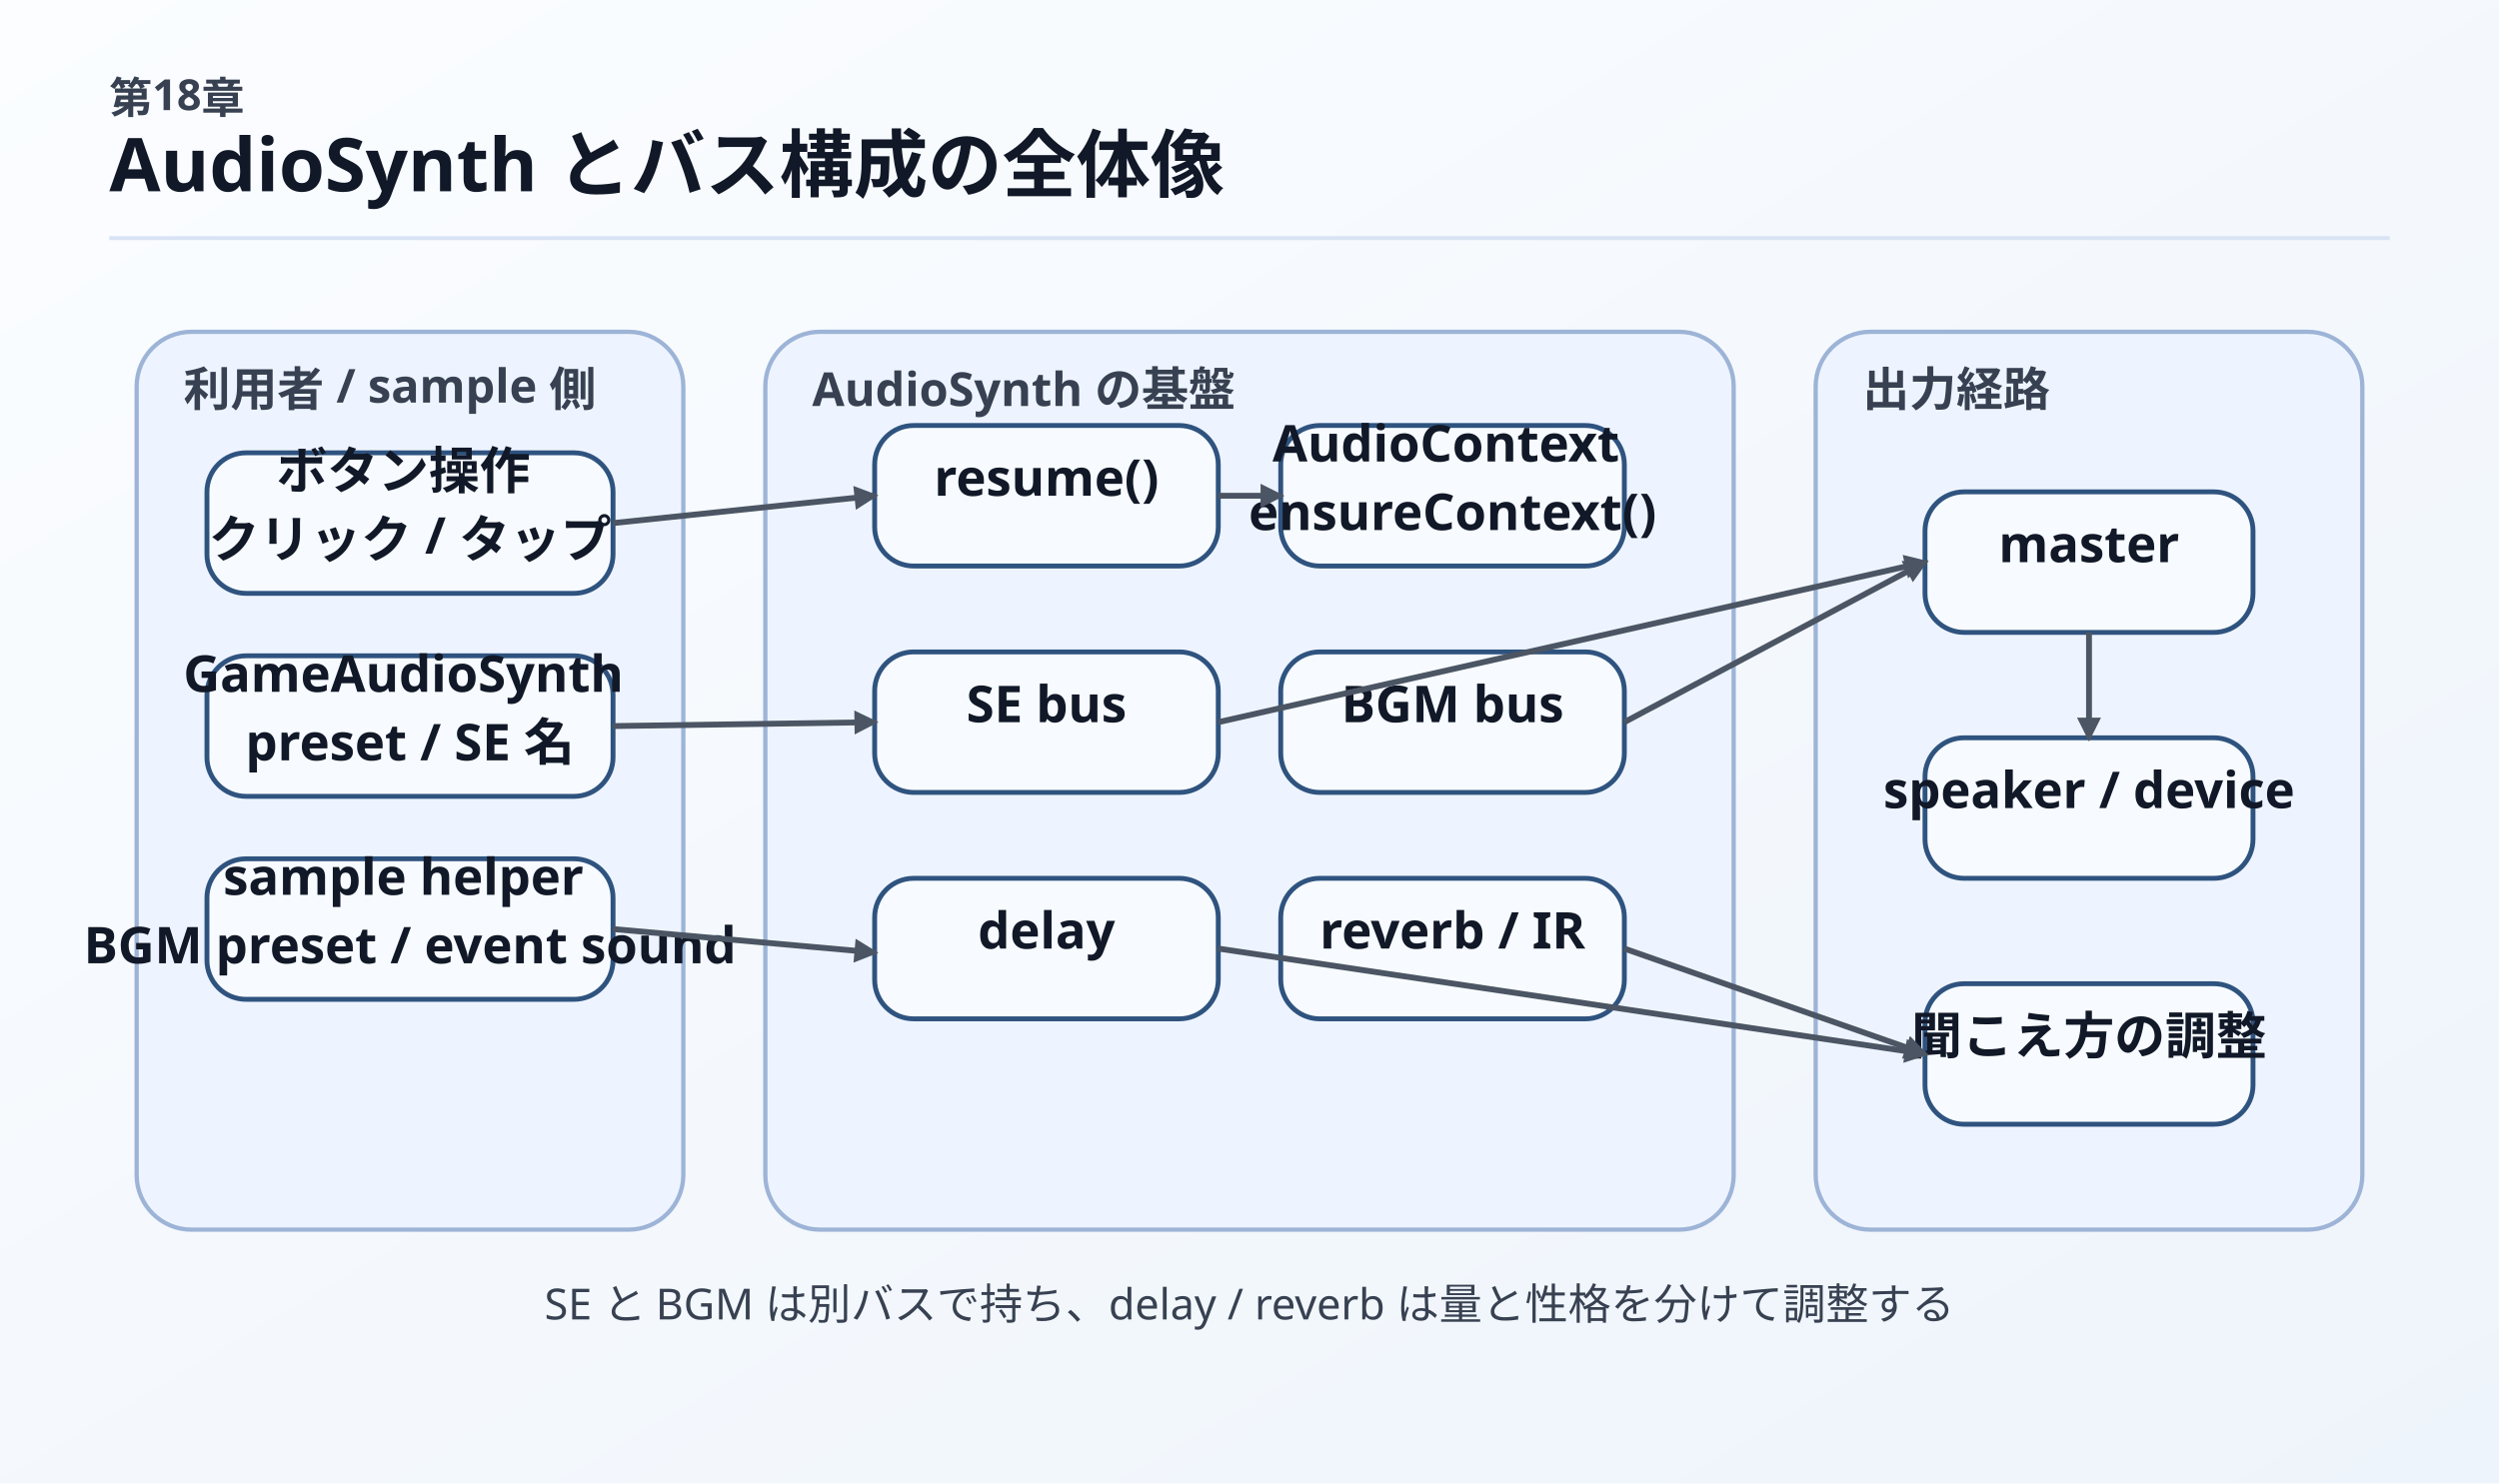
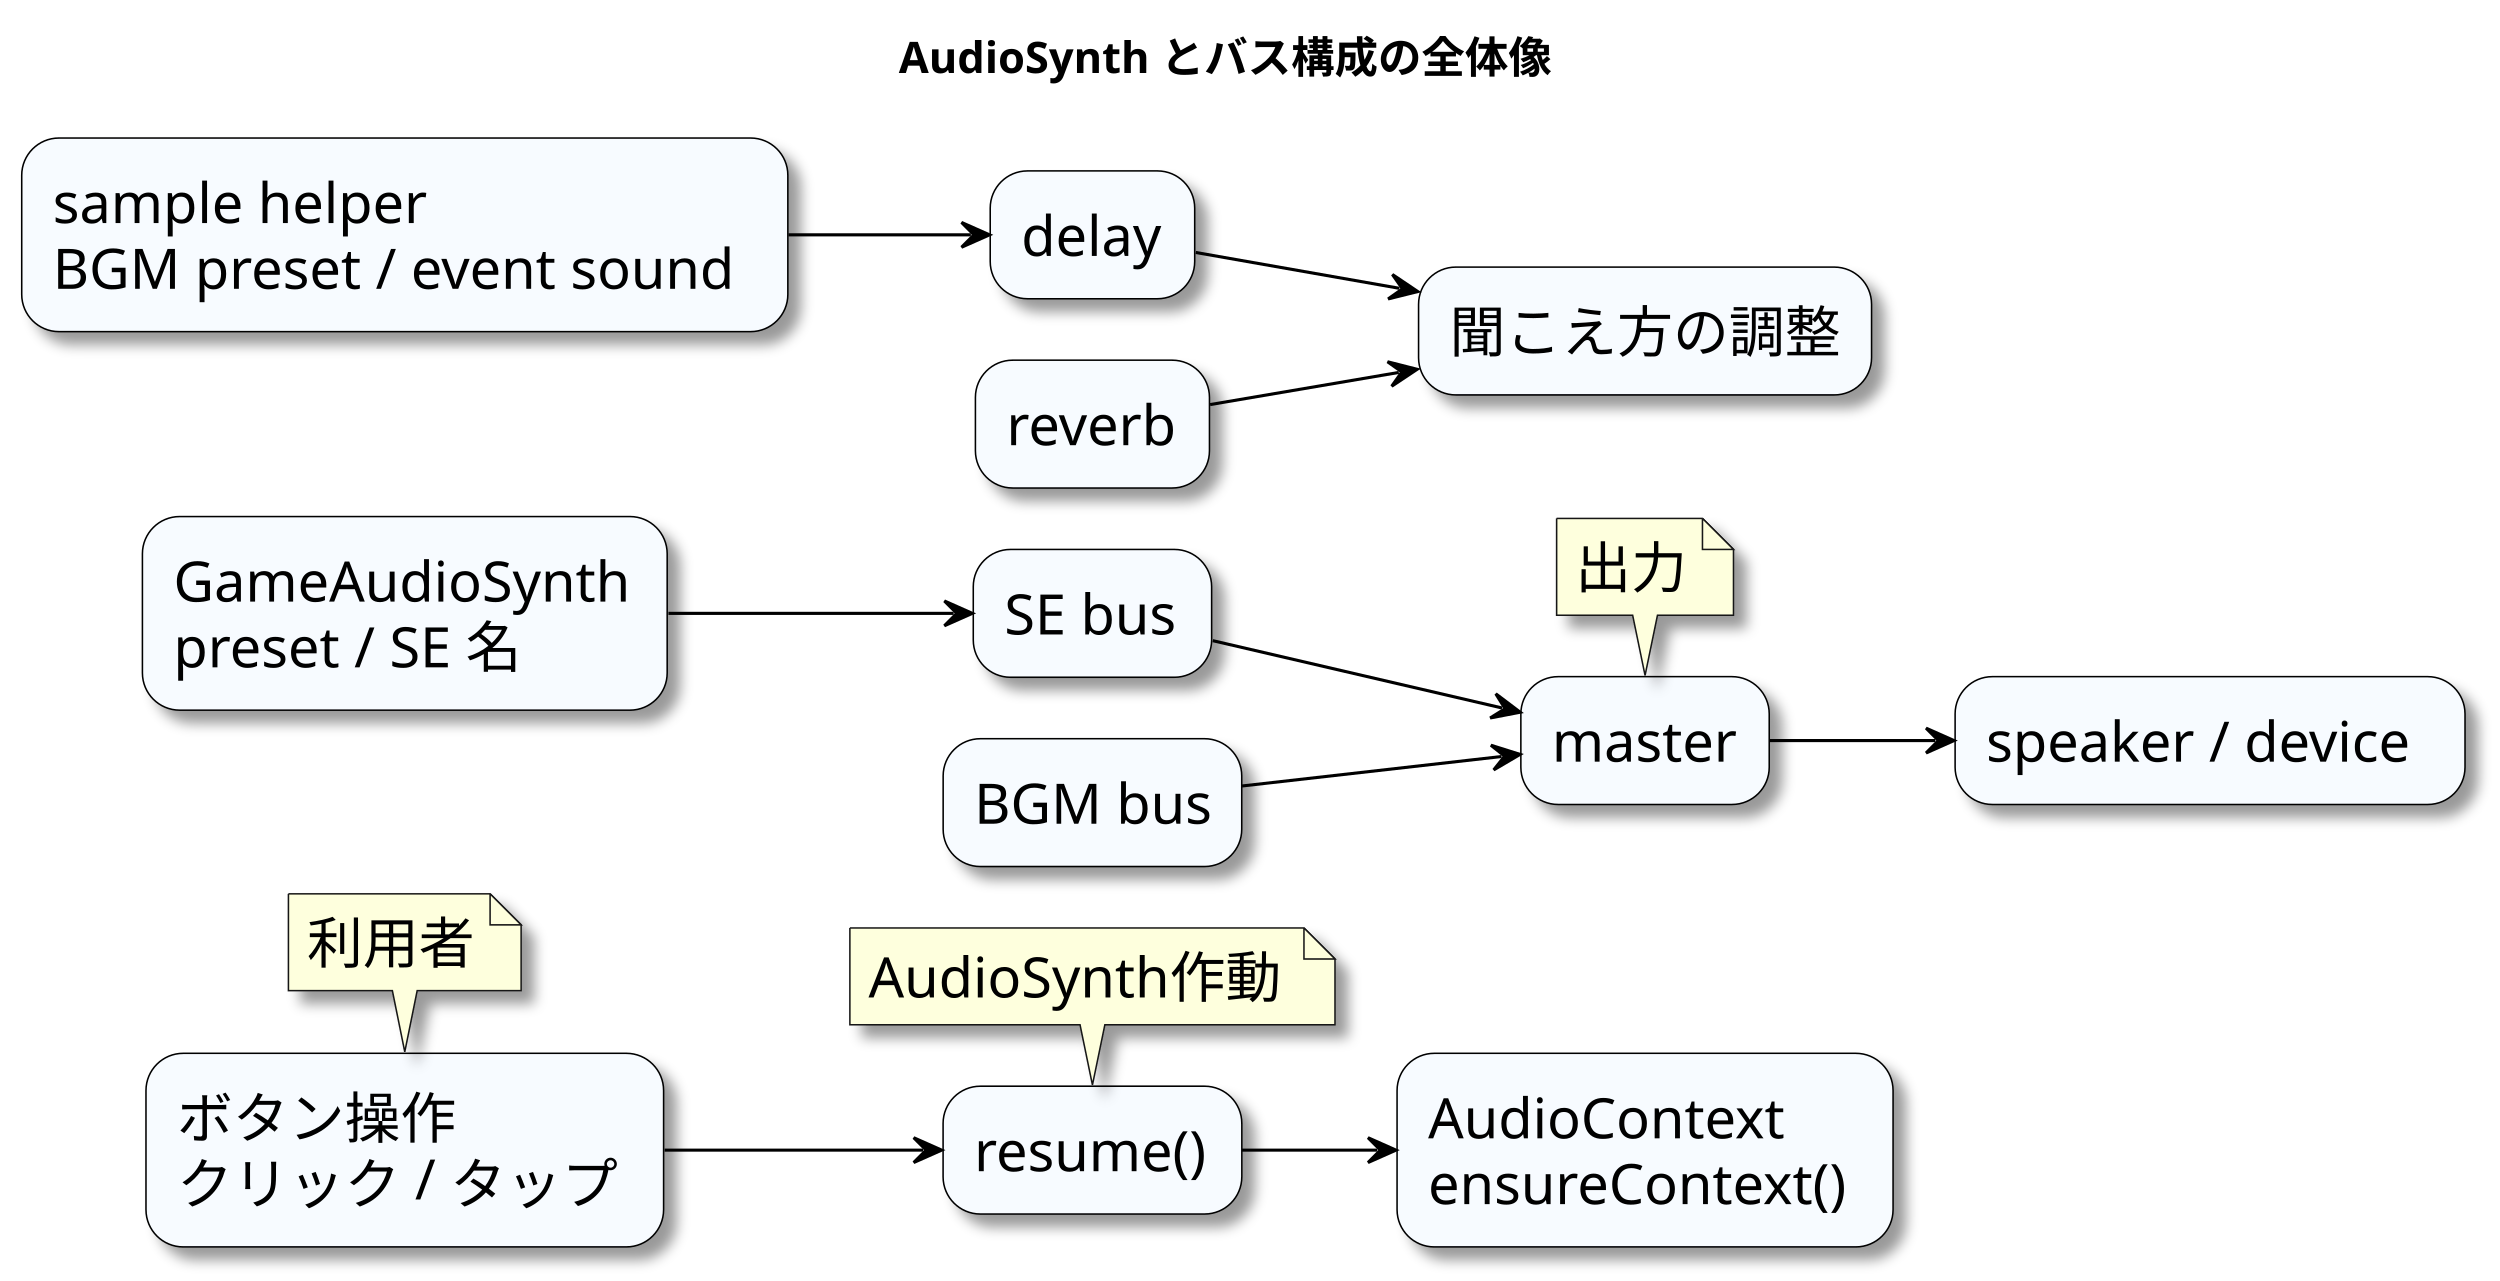
- <svg xmlns="http://www.w3.org/2000/svg" width="1280" height="760" viewBox="0 0 1280 760" role="img" aria-label="AudioSynth とバス構成の全体像">
+ <svg xmlns="http://www.w3.org/2000/svg" contentStyleType="text/css" data-diagram-type="DESCRIPTION" height="645.312px" preserveAspectRatio="none" style="width:1259px;height:645px;background:#FFFFFF;" version="1.1" viewBox="0 0 1259 645" width="1259.375px" zoomAndPan="magnify">
  <defs>
-     <linearGradient id="bg" x1="0" y1="0" x2="1" y2="1">
-       <stop offset="0%" stop-color="#fbfdff" />
-       <stop offset="100%" stop-color="#eef4fb" />
-     </linearGradient>
-     <marker id="arrow" viewBox="0 0 10 10" refX="8.4" refY="5" markerWidth="4.1" markerHeight="4.1" orient="auto-start-reverse">
-       <path d="M 0 0 L 10 5 L 0 10 z" fill="context-stroke" />
-     </marker>
+     <filter height="300%" id="f1fyx1oy43inj" width="300%" x="-1" y="-1">
+       <feGaussianBlur result="blurOut" stdDeviation="3.125" />
+       <feColorMatrix in="blurOut" result="blurOut2" type="matrix" values="0 0 0 0 0 0 0 0 0 0 0 0 0 0 0 0 0 0 .4 0" />
+       <feOffset dx="6.25" dy="6.25" in="blurOut2" result="blurOut3" />
+       <feBlend in="SourceGraphic" in2="blurOut3" mode="normal" />
+     </filter>
  </defs>
-   <rect width="1280" height="760" fill="url(#bg)" />
-   <text x="56" y="58" text-anchor="start" font-size="22" font-weight="700" fill="#374151" font-family="'Segoe UI', 'Hiragino Sans', 'Yu Gothic UI', sans-serif">
-     <tspan x="56" dy="0">第18章</tspan>
-   </text>
-   <text x="56" y="98" text-anchor="start" font-size="38" font-weight="700" fill="#111827" font-family="'Segoe UI', 'Hiragino Sans', 'Yu Gothic UI', sans-serif">
-     <tspan x="56" dy="0">AudioSynth とバス構成の全体像</tspan>
-   </text>
-   <line x1="56" y1="122" x2="1224" y2="122" stroke="#d8e3f4" stroke-width="2" />
-   <rect x="70" y="170" width="280" height="460" rx="28" ry="28" fill="#eef4ff" stroke="#9db4d7" stroke-width="2.2" />
-   <text x="94" y="208" text-anchor="start" font-size="24" font-weight="700" fill="#374151" font-family="'Segoe UI', 'Hiragino Sans', 'Yu Gothic UI', sans-serif">
-     <tspan x="94" dy="0">利用者 / sample 側</tspan>
-   </text>
-   <rect x="392" y="170" width="496" height="460" rx="28" ry="28" fill="#eef4ff" stroke="#9db4d7" stroke-width="2.2" />
-   <text x="416" y="208" text-anchor="start" font-size="24" font-weight="700" fill="#374151" font-family="'Segoe UI', 'Hiragino Sans', 'Yu Gothic UI', sans-serif">
-     <tspan x="416" dy="0">AudioSynth の基盤</tspan>
-   </text>
-   <rect x="930" y="170" width="280" height="460" rx="28" ry="28" fill="#eef4ff" stroke="#9db4d7" stroke-width="2.2" />
-   <text x="954" y="208" text-anchor="start" font-size="24" font-weight="700" fill="#374151" font-family="'Segoe UI', 'Hiragino Sans', 'Yu Gothic UI', sans-serif">
-     <tspan x="954" dy="0">出力経路</tspan>
-   </text>
-   <rect x="106" y="232" width="208" height="72" rx="20" ry="20" fill="#f7fbff" stroke="#2f537f" stroke-width="2.5" />
-   <text x="210" y="268" text-anchor="middle" font-size="26" font-weight="600" fill="#111827" font-family="'Segoe UI', 'Hiragino Sans', 'Yu Gothic UI', sans-serif">
-     <tspan x="210" dy="-0.675em">ボタン操作</tspan>
-     <tspan x="210" dy="1.35em">クリック / タップ</tspan>
-   </text>
-   <rect x="106" y="336" width="208" height="72" rx="20" ry="20" fill="#f7fbff" stroke="#2f537f" stroke-width="2.5" />
-   <text x="210" y="372" text-anchor="middle" font-size="26" font-weight="600" fill="#111827" font-family="'Segoe UI', 'Hiragino Sans', 'Yu Gothic UI', sans-serif">
-     <tspan x="210" dy="-0.675em">GameAudioSynth</tspan>
-     <tspan x="210" dy="1.35em">preset / SE 名</tspan>
-   </text>
-   <rect x="106" y="440" width="208" height="72" rx="20" ry="20" fill="#f7fbff" stroke="#2f537f" stroke-width="2.5" />
-   <text x="210" y="476" text-anchor="middle" font-size="26" font-weight="600" fill="#111827" font-family="'Segoe UI', 'Hiragino Sans', 'Yu Gothic UI', sans-serif">
-     <tspan x="210" dy="-0.675em">sample helper</tspan>
-     <tspan x="210" dy="1.35em">BGM preset / event sound</tspan>
-   </text>
-   <rect x="448" y="218" width="176" height="72" rx="20" ry="20" fill="#f7fbff" stroke="#2f537f" stroke-width="2.5" />
-   <text x="536" y="254" text-anchor="middle" font-size="26" font-weight="600" fill="#111827" font-family="'Segoe UI', 'Hiragino Sans', 'Yu Gothic UI', sans-serif">
-     <tspan x="536" dy="0">resume()</tspan>
-   </text>
-   <rect x="656" y="218" width="176" height="72" rx="20" ry="20" fill="#f7fbff" stroke="#2f537f" stroke-width="2.5" />
-   <text x="744" y="254" text-anchor="middle" font-size="26" font-weight="600" fill="#111827" font-family="'Segoe UI', 'Hiragino Sans', 'Yu Gothic UI', sans-serif">
-     <tspan x="744" dy="-0.675em">AudioContext</tspan>
-     <tspan x="744" dy="1.35em">ensureContext()</tspan>
-   </text>
-   <rect x="448" y="334" width="176" height="72" rx="20" ry="20" fill="#f7fbff" stroke="#2f537f" stroke-width="2.5" />
-   <text x="536" y="370" text-anchor="middle" font-size="26" font-weight="600" fill="#111827" font-family="'Segoe UI', 'Hiragino Sans', 'Yu Gothic UI', sans-serif">
-     <tspan x="536" dy="0">SE bus</tspan>
-   </text>
-   <rect x="656" y="334" width="176" height="72" rx="20" ry="20" fill="#f7fbff" stroke="#2f537f" stroke-width="2.5" />
-   <text x="744" y="370" text-anchor="middle" font-size="26" font-weight="600" fill="#111827" font-family="'Segoe UI', 'Hiragino Sans', 'Yu Gothic UI', sans-serif">
-     <tspan x="744" dy="0">BGM bus</tspan>
-   </text>
-   <rect x="448" y="450" width="176" height="72" rx="20" ry="20" fill="#f7fbff" stroke="#2f537f" stroke-width="2.5" />
-   <text x="536" y="486" text-anchor="middle" font-size="26" font-weight="600" fill="#111827" font-family="'Segoe UI', 'Hiragino Sans', 'Yu Gothic UI', sans-serif">
-     <tspan x="536" dy="0">delay</tspan>
-   </text>
-   <rect x="656" y="450" width="176" height="72" rx="20" ry="20" fill="#f7fbff" stroke="#2f537f" stroke-width="2.5" />
-   <text x="744" y="486" text-anchor="middle" font-size="26" font-weight="600" fill="#111827" font-family="'Segoe UI', 'Hiragino Sans', 'Yu Gothic UI', sans-serif">
-     <tspan x="744" dy="0">reverb / IR</tspan>
-   </text>
-   <rect x="986" y="252" width="168" height="72" rx="20" ry="20" fill="#f7fbff" stroke="#2f537f" stroke-width="2.5" />
-   <text x="1070" y="288" text-anchor="middle" font-size="26" font-weight="600" fill="#111827" font-family="'Segoe UI', 'Hiragino Sans', 'Yu Gothic UI', sans-serif">
-     <tspan x="1070" dy="0">master</tspan>
-   </text>
-   <rect x="986" y="378" width="168" height="72" rx="20" ry="20" fill="#f7fbff" stroke="#2f537f" stroke-width="2.5" />
-   <text x="1070" y="414" text-anchor="middle" font-size="26" font-weight="600" fill="#111827" font-family="'Segoe UI', 'Hiragino Sans', 'Yu Gothic UI', sans-serif">
-     <tspan x="1070" dy="0">speaker / device</tspan>
-   </text>
-   <rect x="986" y="504" width="168" height="72" rx="20" ry="20" fill="#f7fbff" stroke="#2f537f" stroke-width="2.5" />
-   <text x="1070" y="540" text-anchor="middle" font-size="26" font-weight="600" fill="#111827" font-family="'Segoe UI', 'Hiragino Sans', 'Yu Gothic UI', sans-serif">
-     <tspan x="1070" dy="0">聞こえ方の調整</tspan>
-   </text>
-   <line x1="314" y1="268" x2="448" y2="254" stroke="#4b5563" stroke-width="3" marker-end="url(#arrow)" />
-   <line x1="314" y1="372" x2="448" y2="370" stroke="#4b5563" stroke-width="3" marker-end="url(#arrow)" />
-   <line x1="314" y1="476" x2="448" y2="488" stroke="#4b5563" stroke-width="3" marker-end="url(#arrow)" />
-   <line x1="624" y1="254" x2="656" y2="254" stroke="#4b5563" stroke-width="3" marker-end="url(#arrow)" />
-   <line x1="624" y1="370" x2="986" y2="288" stroke="#4b5563" stroke-width="3" marker-end="url(#arrow)" />
-   <line x1="832" y1="370" x2="986" y2="288" stroke="#4b5563" stroke-width="3" marker-end="url(#arrow)" />
-   <line x1="624" y1="486" x2="986" y2="540" stroke="#4b5563" stroke-width="3" marker-end="url(#arrow)" />
-   <line x1="832" y1="486" x2="986" y2="540" stroke="#4b5563" stroke-width="3" marker-end="url(#arrow)" />
-   <line x1="1070" y1="324" x2="1070" y2="378" stroke="#4b5563" stroke-width="3" marker-end="url(#arrow)" />
-   <text x="640" y="676" text-anchor="middle" font-size="22" font-weight="500" fill="#374151" font-family="'Segoe UI', 'Hiragino Sans', 'Yu Gothic UI', sans-serif">
-     <tspan x="640" dy="0">SE と BGM は別バスで持ち、delay / reverb は量と性格を分けて調整する</tspan>
-   </text>
+   <g>
+     <g class="title" data-source-line="1">
+       <text fill="#000000" font-family="Yu Gothic UI" font-size="21.875" font-weight="bold" lengthAdjust="spacing" textLength="332.985" x="452.635" y="36.774">AudioSynth とバス構成の全体像</text>
+     </g>
+     <g class="entity" data-entity="UserInput" data-source-line="19" data-uid="ent0002" id="entity_UserInput">
+       <rect fill="#F7FBFF" filter="url(#f1fyx1oy43inj)" height="97.498" rx="18.75" ry="18.75" style="stroke:#000000;stroke-width:0.781;" width="260.672" x="73.516" y="530.45" />
+       <text fill="#000000" font-family="Yu Gothic UI" font-size="28.125" lengthAdjust="spacing" textLength="140.625" x="89.141" y="573.267">ボタン操作</text>
+       <text fill="#000000" font-family="Yu Gothic UI" font-size="28.125" lengthAdjust="spacing" textLength="229.422" x="89.141" y="606.39">クリック / タップ</text>
+     </g>
+     <g class="entity" data-entity="GameAudioSynth" data-source-line="20" data-uid="ent0003" id="entity_GameAudioSynth">
+       <rect fill="#F7FBFF" filter="url(#f1fyx1oy43inj)" height="97.498" rx="18.75" ry="18.75" style="stroke:#000000;stroke-width:0.781;" width="264.27" x="71.719" y="260.138" />
+       <text fill="#000000" font-family="Yu Gothic UI" font-size="28.125" lengthAdjust="spacing" textLength="233.02" x="87.344" y="302.954">GameAudioSynth</text>
+       <text fill="#000000" font-family="Yu Gothic UI" font-size="28.125" lengthAdjust="spacing" textLength="185.367" x="87.344" y="336.078">preset / SE 名</text>
+     </g>
+     <g class="entity" data-entity="SampleHelper" data-source-line="21" data-uid="ent0004" id="entity_SampleHelper">
+       <rect fill="#F7FBFF" filter="url(#f1fyx1oy43inj)" height="97.498" rx="18.75" ry="18.75" style="stroke:#000000;stroke-width:0.781;" width="385.82" x="10.938" y="69.513" />
+       <text fill="#000000" font-family="Yu Gothic UI" font-size="28.125" lengthAdjust="spacing" textLength="192.659" x="26.562" y="112.329">sample helper</text>
+       <text fill="#000000" font-family="Yu Gothic UI" font-size="28.125" lengthAdjust="spacing" textLength="354.57" x="26.562" y="145.453">BGM preset / event sound</text>
+     </g>
+     <g class="entity" data-entity="Resume" data-source-line="23" data-uid="ent0005" id="entity_Resume">
+       <rect fill="#F7FBFF" filter="url(#f1fyx1oy43inj)" height="64.374" rx="18.75" ry="18.75" style="stroke:#000000;stroke-width:0.781;" width="150.438" x="474.938" y="547.013" />
+       <text fill="#000000" font-family="Yu Gothic UI" font-size="28.125" lengthAdjust="spacing" textLength="119.188" x="490.562" y="589.829">resume()</text>
+     </g>
+     <g class="entity" data-entity="AudioContext" data-source-line="24" data-uid="ent0006" id="entity_AudioContext">
+       <rect fill="#F7FBFF" filter="url(#f1fyx1oy43inj)" height="97.498" rx="18.75" ry="18.75" style="stroke:#000000;stroke-width:0.781;" width="249.782" x="703.562" y="530.45" />
+       <text fill="#000000" font-family="Yu Gothic UI" font-size="28.125" lengthAdjust="spacing" textLength="188.113" x="719.188" y="573.267">AudioContext</text>
+       <text fill="#000000" font-family="Yu Gothic UI" font-size="28.125" lengthAdjust="spacing" textLength="218.532" x="719.188" y="606.39">ensureContext()</text>
+     </g>
+     <g class="entity" data-entity="SeBus" data-source-line="25" data-uid="ent0007" id="entity_SeBus">
+       <rect fill="#F7FBFF" filter="url(#f1fyx1oy43inj)" height="64.374" rx="18.75" ry="18.75" style="stroke:#000000;stroke-width:0.781;" width="120.033" x="490.141" y="276.7" />
+       <text fill="#000000" font-family="Yu Gothic UI" font-size="28.125" lengthAdjust="spacing" textLength="88.783" x="505.766" y="319.517">SE bus</text>
+     </g>
+     <g class="entity" data-entity="BgmBus" data-source-line="26" data-uid="ent0008" id="entity_BgmBus">
+       <rect fill="#F7FBFF" filter="url(#f1fyx1oy43inj)" height="64.374" rx="18.75" ry="18.75" style="stroke:#000000;stroke-width:0.781;" width="150.369" x="474.969" y="372.013" />
+       <text fill="#000000" font-family="Yu Gothic UI" font-size="28.125" lengthAdjust="spacing" textLength="119.119" x="490.594" y="414.829">BGM bus</text>
+     </g>
+     <g class="entity" data-entity="Delay" data-source-line="27" data-uid="ent0009" id="entity_Delay">
+       <rect fill="#F7FBFF" filter="url(#f1fyx1oy43inj)" height="64.374" rx="18.75" ry="18.75" style="stroke:#000000;stroke-width:0.781;" width="102.977" x="498.672" y="86.075" />
+       <text fill="#000000" font-family="Yu Gothic UI" font-size="28.125" lengthAdjust="spacing" textLength="71.727" x="514.297" y="128.892">delay</text>
+     </g>
+     <g class="entity" data-entity="Reverb" data-source-line="28" data-uid="ent0010" id="entity_Reverb">
+       <rect fill="#F7FBFF" filter="url(#f1fyx1oy43inj)" height="64.374" rx="18.75" ry="18.75" style="stroke:#000000;stroke-width:0.781;" width="117.864" x="491.219" y="181.388" />
+       <text fill="#000000" font-family="Yu Gothic UI" font-size="28.125" lengthAdjust="spacing" textLength="86.614" x="506.844" y="224.204">reverb</text>
+     </g>
+     <g class="entity" data-entity="Master" data-source-line="30" data-uid="ent0011" id="entity_Master">
+       <rect fill="#F7FBFF" filter="url(#f1fyx1oy43inj)" height="64.374" rx="18.75" ry="18.75" style="stroke:#000000;stroke-width:0.781;" width="125.073" x="765.906" y="340.763" />
+       <text fill="#000000" font-family="Yu Gothic UI" font-size="28.125" lengthAdjust="spacing" textLength="93.823" x="781.531" y="383.579">master</text>
+     </g>
+     <g class="entity" data-entity="Speaker" data-source-line="31" data-uid="ent0012" id="entity_Speaker">
+       <rect fill="#F7FBFF" filter="url(#f1fyx1oy43inj)" height="64.374" rx="18.75" ry="18.75" style="stroke:#000000;stroke-width:0.781;" width="256.786" x="984.594" y="340.763" />
+       <text fill="#000000" font-family="Yu Gothic UI" font-size="28.125" lengthAdjust="spacing" textLength="225.536" x="1000.219" y="383.579">speaker / device</text>
+     </g>
+     <g class="entity" data-entity="MixAdjust" data-source-line="32" data-uid="ent0013" id="entity_MixAdjust">
+       <rect fill="#F7FBFF" filter="url(#f1fyx1oy43inj)" height="64.374" rx="18.75" ry="18.75" style="stroke:#000000;stroke-width:0.781;" width="228.125" x="714.391" y="134.513" />
+       <text fill="#000000" font-family="Yu Gothic UI" font-size="28.125" lengthAdjust="spacing" textLength="196.875" x="730.016" y="177.329">聞こえ方の調整</text>
+     </g>
+     <g class="entity" data-entity="GMN23" data-source-line="45" data-uid="ent0024" id="entity_GMN23">
+       <path d="M145.25,450.138 L145.25,498.887 A0,0 0 0 0 145.25,498.887 L197.594,498.887 L203.844,529.716 L210.094,498.887 L262.438,498.887 A0,0 0 0 0 262.438,498.887 L262.438,465.763 L246.812,450.138 L145.25,450.138 A0,0 0 0 0 145.25,450.138" fill="#FEFFDD" filter="url(#f1fyx1oy43inj)" style="stroke:#181818;stroke-width:0.781;" />
+       <path d="M246.812,450.138 L246.812,465.763 L262.438,465.763 L246.812,450.138" fill="#FEFFDD" style="stroke:#181818;stroke-width:0.781;" />
+       <text fill="#000000" font-family="Yu Gothic UI" font-size="28.125" lengthAdjust="spacing" textLength="84.375" x="154.625" y="485.142">利用者</text>
+     </g>
+     <g class="entity" data-entity="GMN26" data-source-line="49" data-uid="ent0027" id="entity_GMN26">
+       <path d="M428,467.325 L428,516.074 A0,0 0 0 0 428,516.074 L543.906,516.074 L550.156,546.388 L556.406,516.074 L672.299,516.074 A0,0 0 0 0 672.299,516.074 L672.299,482.95 L656.674,467.325 L428,467.325 A0,0 0 0 0 428,467.325" fill="#FEFFDD" filter="url(#f1fyx1oy43inj)" style="stroke:#181818;stroke-width:0.781;" />
+       <path d="M656.674,467.325 L656.674,482.95 L672.299,482.95 L656.674,467.325" fill="#FEFFDD" style="stroke:#181818;stroke-width:0.781;" />
+       <text fill="#000000" font-family="Yu Gothic UI" font-size="28.125" lengthAdjust="spacing" textLength="211.487" x="437.375" y="502.329">AudioSynth作動</text>
+     </g>
+     <g class="entity" data-entity="GMN29" data-source-line="53" data-uid="ent0030" id="entity_GMN29">
+       <path d="M783.922,261.075 L783.922,309.824 A0,0 0 0 0 783.922,309.824 L822.203,309.824 L828.453,340.138 L834.703,309.824 L872.984,309.824 A0,0 0 0 0 872.984,309.824 L872.984,276.7 L857.359,261.075 L783.922,261.075 A0,0 0 0 0 783.922,261.075" fill="#FEFFDD" filter="url(#f1fyx1oy43inj)" style="stroke:#181818;stroke-width:0.781;" />
+       <path d="M857.359,261.075 L857.359,276.7 L872.984,276.7 L857.359,261.075" fill="#FEFFDD" style="stroke:#181818;stroke-width:0.781;" />
+       <text fill="#000000" font-family="Yu Gothic UI" font-size="28.125" lengthAdjust="spacing" textLength="56.25" x="793.297" y="296.079">出力</text>
+     </g>
+     <g class="link" data-entity-1="UserInput" data-entity-2="Resume" data-source-line="34" data-uid="lnk14" id="link_UserInput_Resume">
+       <path d="M334.672,579.2 C381.781,579.2 424.078,579.2 464.828,579.2" fill="none" id="UserInput-to-Resume" style="stroke:#000000;stroke-width:1.562;" />
+       <polygon fill="#000000" points="474.203,579.2,460.141,572.95,466.391,579.2,460.141,585.45,474.203,579.2" style="stroke:#000000;stroke-width:1.562;" />
+     </g>
+     <g class="link" data-entity-1="GameAudioSynth" data-entity-2="SeBus" data-source-line="35" data-uid="lnk15" id="link_GameAudioSynth_SeBus">
+       <path d="M336.625,308.888 C389.422,308.888 438.234,308.888 480.281,308.888" fill="none" id="GameAudioSynth-to-SeBus" style="stroke:#000000;stroke-width:1.562;" />
+       <polygon fill="#000000" points="489.656,308.888,475.594,302.638,481.844,308.888,475.594,315.138,489.656,308.888" style="stroke:#000000;stroke-width:1.562;" />
+     </g>
+     <g class="link" data-entity-1="Resume" data-entity-2="AudioContext" data-source-line="36" data-uid="lnk16" id="link_Resume_AudioContext">
+       <path d="M625.453,579.2 C649.344,579.2 667.141,579.2 693.625,579.2" fill="none" id="Resume-to-AudioContext" style="stroke:#000000;stroke-width:1.562;" />
+       <polygon fill="#000000" points="703,579.2,688.938,572.95,695.188,579.2,688.938,585.45,703,579.2" style="stroke:#000000;stroke-width:1.562;" />
+     </g>
+     <g class="link" data-entity-1="SampleHelper" data-entity-2="Delay" data-source-line="37" data-uid="lnk17" id="link_SampleHelper_Delay">
+       <path d="M397.062,118.263 C434.531,118.263 461.328,118.263 488.922,118.263" fill="none" id="SampleHelper-to-Delay" style="stroke:#000000;stroke-width:1.562;" />
+       <polygon fill="#000000" points="498.297,118.263,484.234,112.013,490.484,118.263,484.234,124.513,498.297,118.263" style="stroke:#000000;stroke-width:1.562;" />
+     </g>
+     <g class="link" data-entity-1="SeBus" data-entity-2="Master" data-source-line="38" data-uid="lnk18" id="link_SeBus_Master">
+       <path d="M610.75,322.638 C656.391,333.263 710.228,345.795 756.431,356.545" fill="none" id="SeBus-to-Master" style="stroke:#000000;stroke-width:1.562;" />
+       <polygon fill="#000000" points="765.562,358.669,753.282,349.395,757.953,356.899,750.449,361.57,765.562,358.669" style="stroke:#000000;stroke-width:1.562;" />
+     </g>
+     <g class="link" data-entity-1="BgmBus" data-entity-2="Master" data-source-line="39" data-uid="lnk19" id="link_BgmBus_Master">
+       <path d="M625.453,395.825 C669.234,390.857 714.779,385.68 756.185,380.977" fill="none" id="BgmBus-to-Master" style="stroke:#000000;stroke-width:1.562;" />
+       <polygon fill="#000000" points="765.5,379.919,750.822,375.296,757.737,380.801,752.233,387.716,765.5,379.919" style="stroke:#000000;stroke-width:1.562;" />
+     </g>
+     <g class="link" data-entity-1="Delay" data-entity-2="MixAdjust" data-source-line="40" data-uid="lnk20" id="link_Delay_MixAdjust">
+       <path d="M602.188,127.154 C633.531,132.669 665.876,138.356 704.751,145.2" fill="none" id="Delay-to-MixAdjust" style="stroke:#000000;stroke-width:1.562;" />
+       <polygon fill="#000000" points="713.984,146.825,701.218,138.232,706.29,145.471,699.051,150.543,713.984,146.825" style="stroke:#000000;stroke-width:1.562;" />
+     </g>
+     <g class="link" data-entity-1="Reverb" data-entity-2="MixAdjust" data-source-line="41" data-uid="lnk21" id="link_Reverb_MixAdjust">
+       <path d="M609.406,203.747 C639.656,198.591 668.571,193.666 704.43,187.556" fill="none" id="Reverb-to-MixAdjust" style="stroke:#000000;stroke-width:1.562;" />
+       <polygon fill="#000000" points="713.672,185.982,698.759,182.182,705.97,187.294,700.859,194.505,713.672,185.982" style="stroke:#000000;stroke-width:1.562;" />
+     </g>
+     <g class="link" data-entity-1="Master" data-entity-2="Speaker" data-source-line="42" data-uid="lnk22" id="link_Master_Speaker">
+       <path d="M891.078,372.95 C918.391,372.95 942.312,372.95 974.656,372.95" fill="none" id="Master-to-Speaker" style="stroke:#000000;stroke-width:1.562;" />
+       <polygon fill="#000000" points="984.031,372.95,969.969,366.7,976.219,372.95,969.969,379.2,984.031,372.95" style="stroke:#000000;stroke-width:1.562;" />
+     </g>
+   </g>
</svg>
